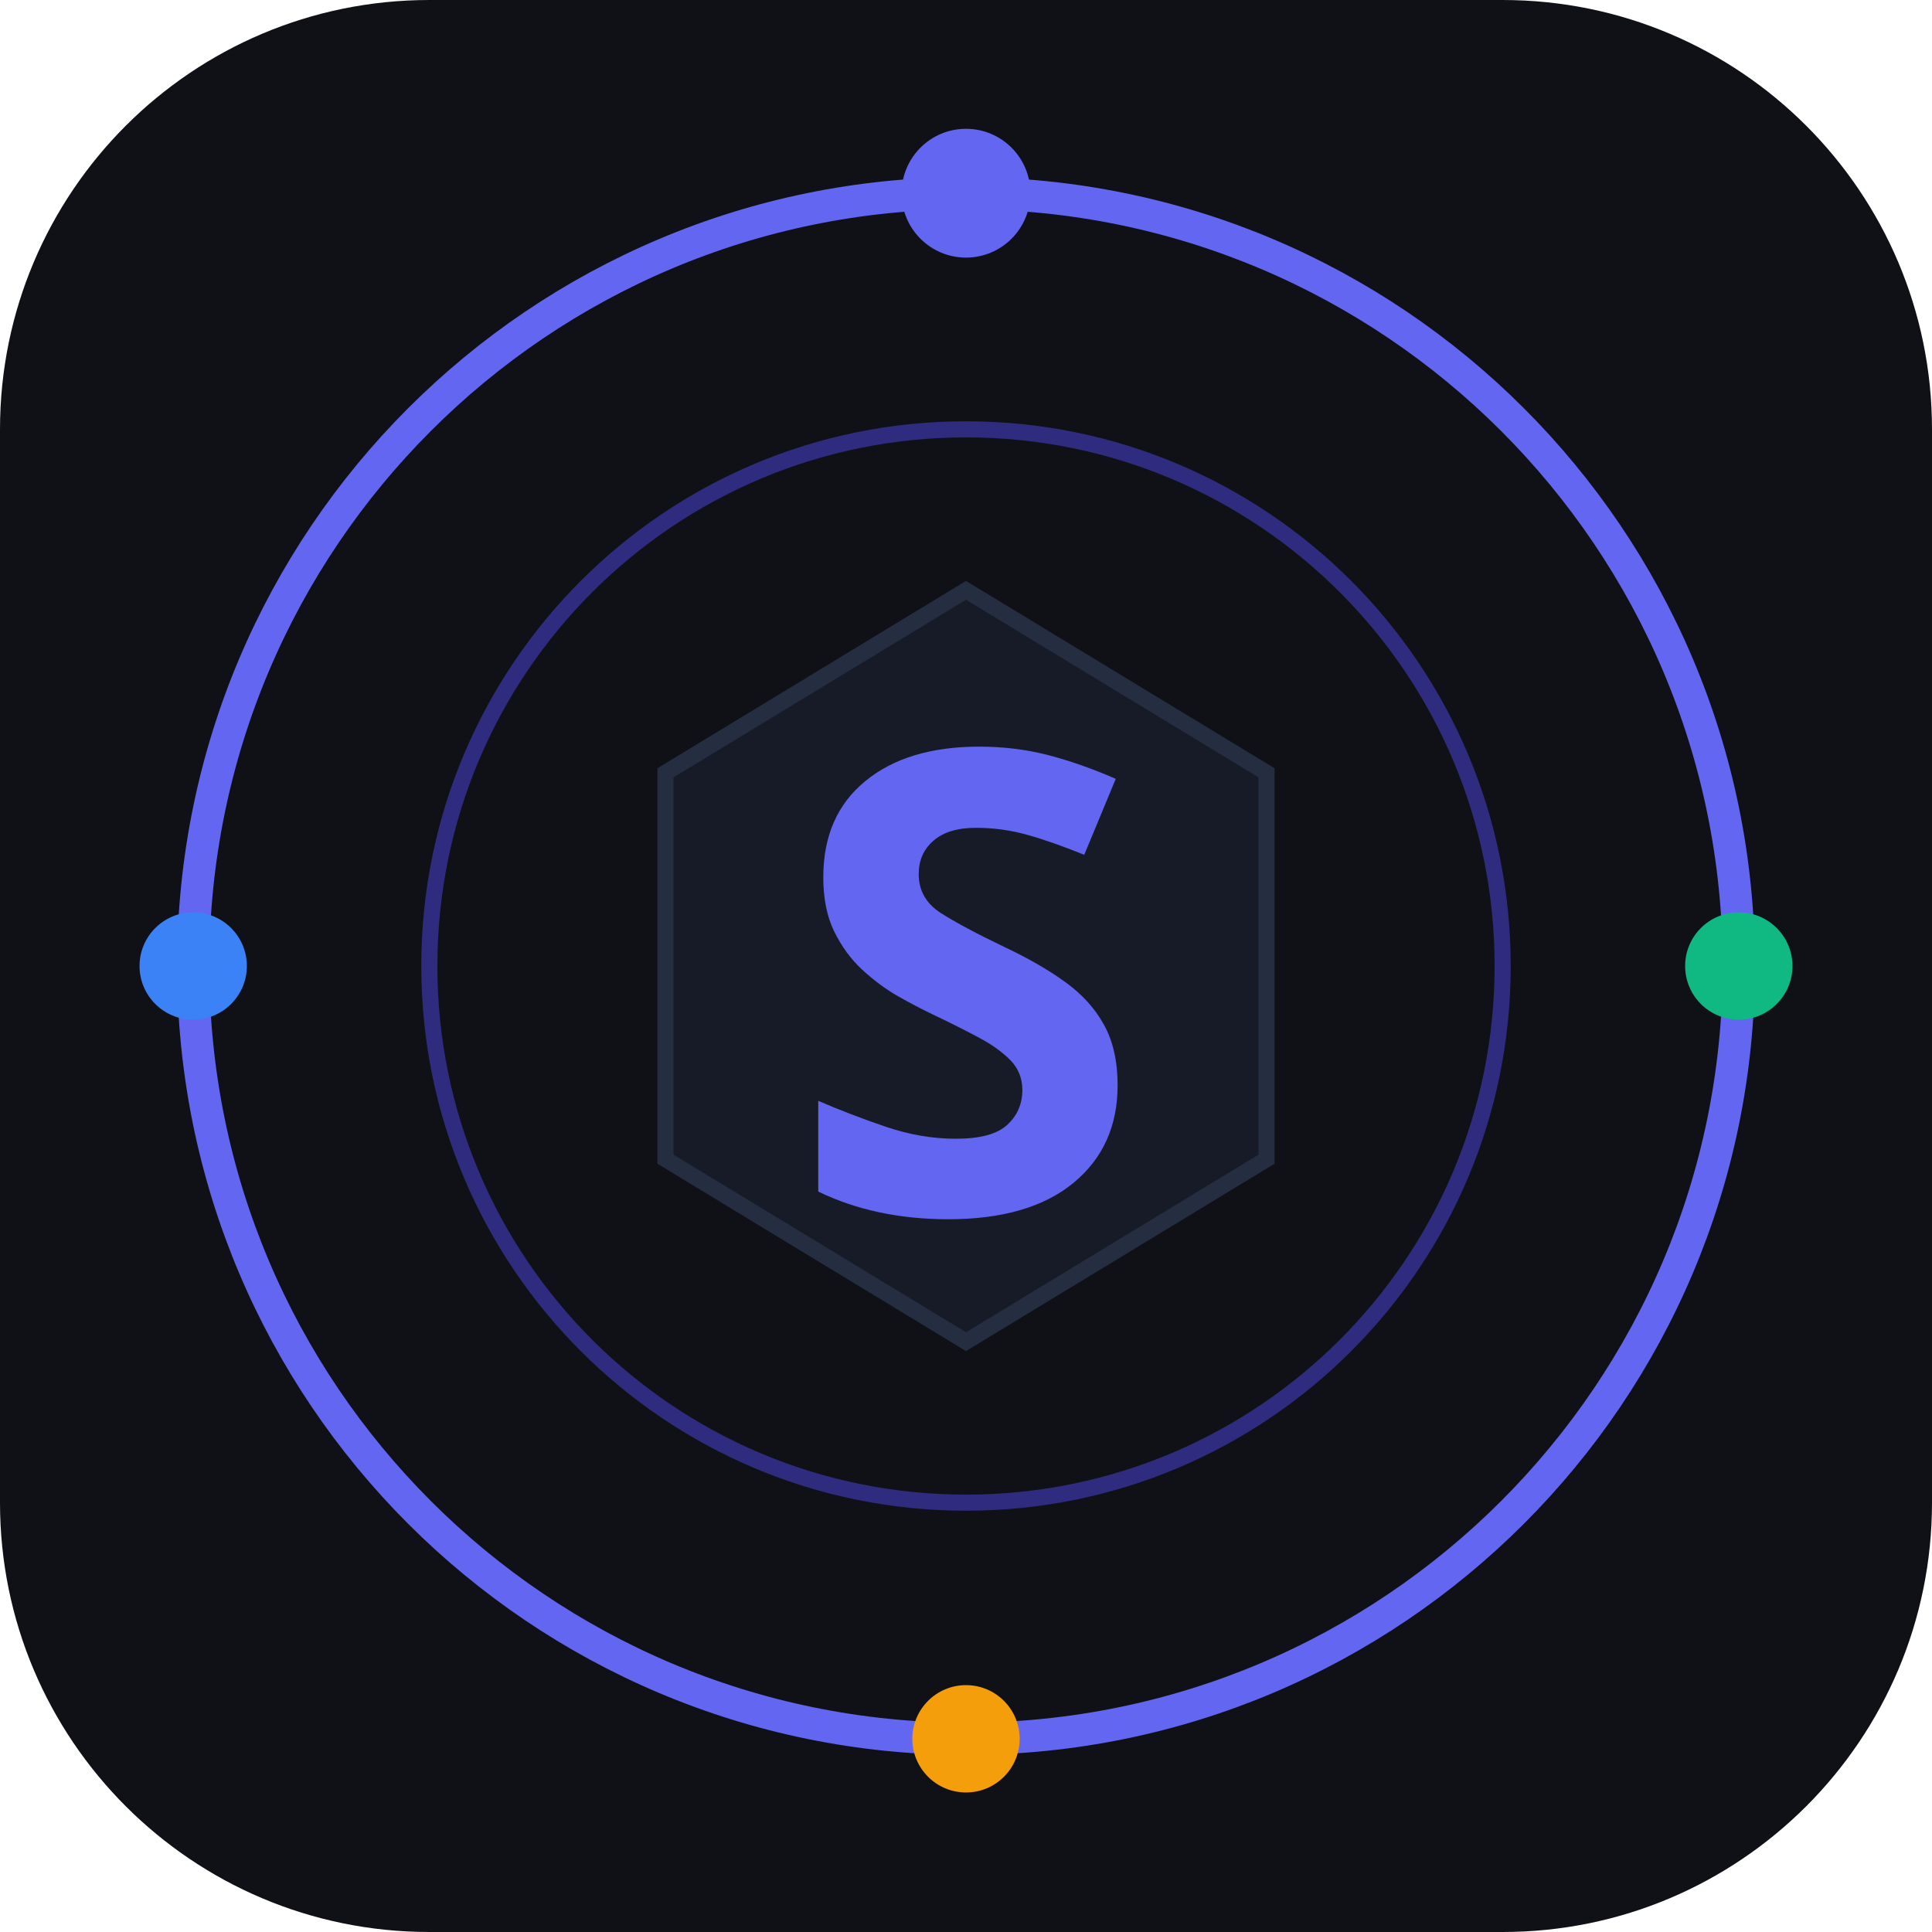
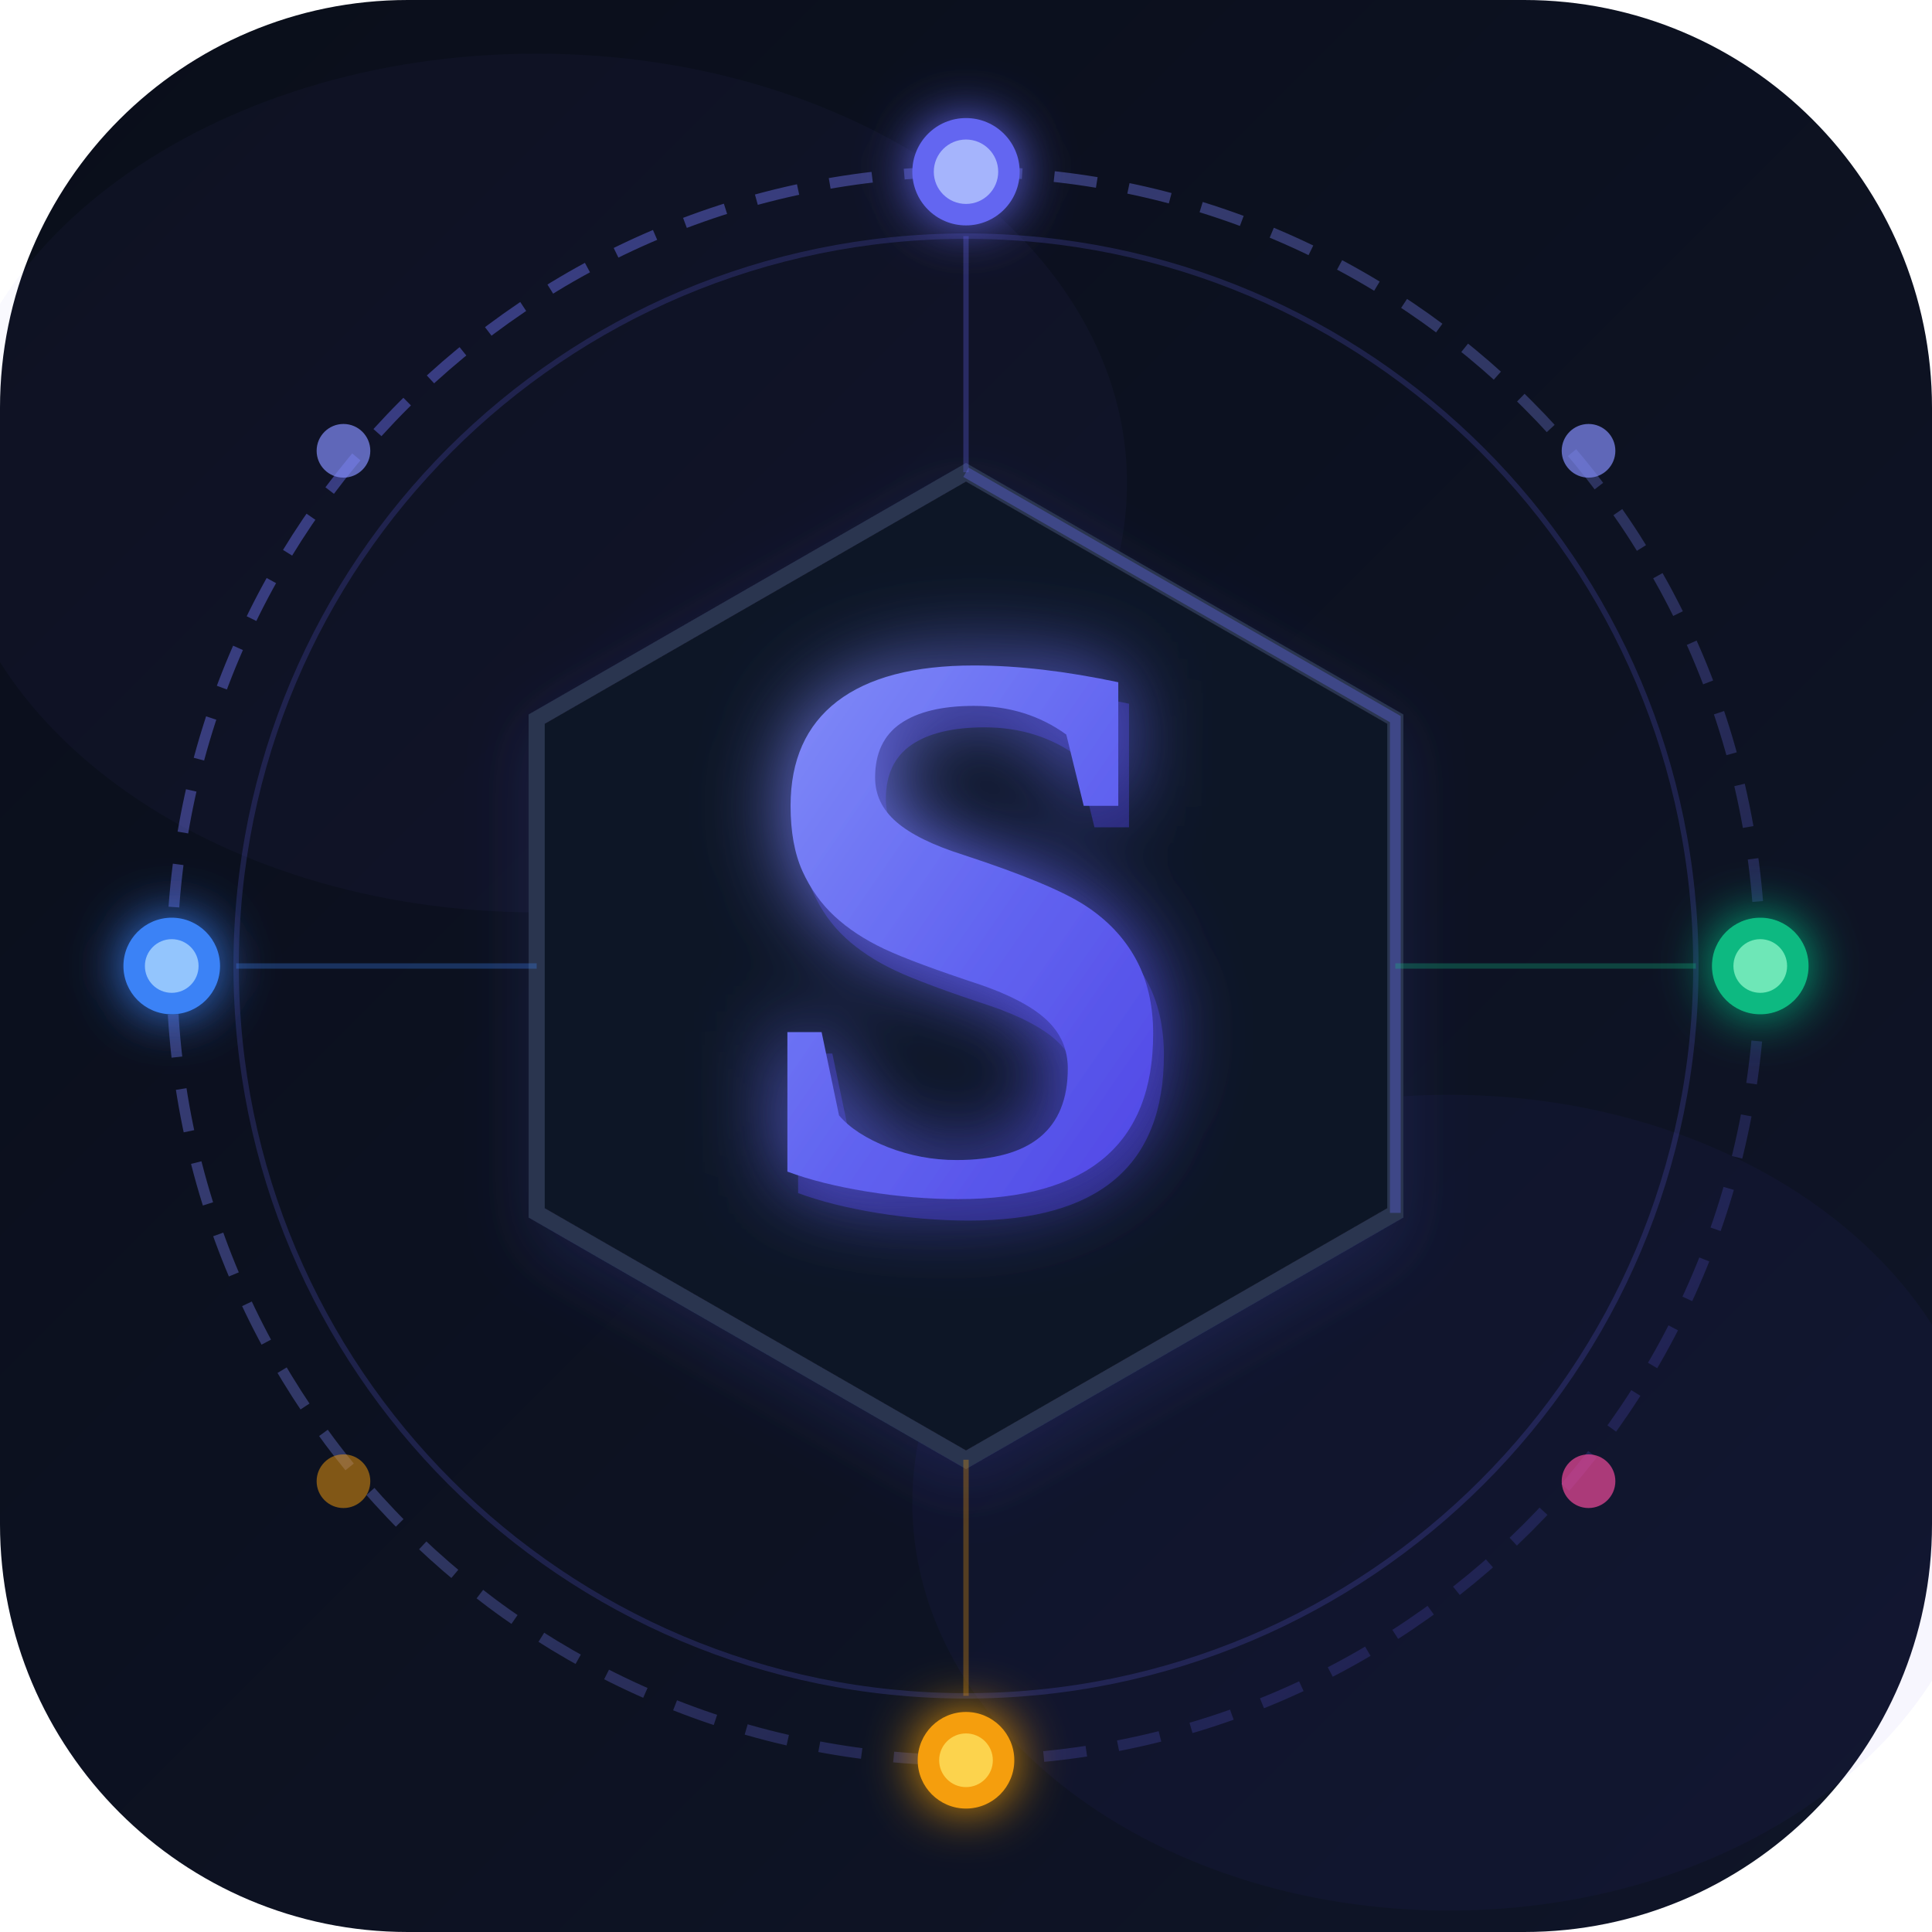
- <svg xmlns="http://www.w3.org/2000/svg" viewBox="0 0 180 180">
-   <rect width="180" height="180" rx="40" fill="#0f1117" />
-   <circle cx="90" cy="90" r="72" fill="none" stroke="#6366f1" stroke-width="3" />
-   <circle cx="90" cy="90" r="50" fill="none" stroke="#4f46e5" stroke-width="1.5" opacity="0.5" />
-   <polygon points="90,55 118,72 118,108 90,125 62,108 62,72" fill="#161b27" stroke="#252d40" stroke-width="1.5" />
-   <text x="90" y="113" text-anchor="middle" font-family="system-ui,sans-serif" font-size="60" font-weight="800" fill="#6366f1">S</text>
-   <circle cx="90" cy="18" r="6" fill="#6366f1" />
-   <circle cx="162" cy="90" r="5" fill="#10b981" />
-   <circle cx="90" cy="162" r="5" fill="#f59e0b" />
-   <circle cx="18" cy="90" r="5" fill="#3b82f6" />
+ <svg xmlns="http://www.w3.org/2000/svg" viewBox="0 0 180 180" shape-rendering="geometricPrecision">
+   <defs>
+     <linearGradient id="bgGrad" x1="0%" y1="0%" x2="100%" y2="100%">
+       <stop offset="0%" stop-color="#0a0e1a" />
+       <stop offset="100%" stop-color="#0f1528" />
+     </linearGradient>
+     <linearGradient id="sGrad" x1="0%" y1="0%" x2="100%" y2="100%">
+       <stop offset="0%" stop-color="#818cf8" />
+       <stop offset="50%" stop-color="#6366f1" />
+       <stop offset="100%" stop-color="#4f46e5" />
+     </linearGradient>
+     <linearGradient id="ringGrad" x1="0%" y1="0%" x2="100%" y2="100%">
+       <stop offset="0%" stop-color="#6366f1" stop-opacity="1" />
+       <stop offset="50%" stop-color="#818cf8" stop-opacity="0.6" />
+       <stop offset="100%" stop-color="#4f46e5" stop-opacity="0.3" />
+     </linearGradient>
+     <filter id="glowS" x="-30%" y="-30%" width="160%" height="160%">
+       <feGaussianBlur stdDeviation="4" result="coloredBlur" />
+       <feMerge>
+         <feMergeNode in="coloredBlur" />
+         <feMergeNode in="SourceGraphic" />
+       </feMerge>
+     </filter>
+     <filter id="glowDot" x="-100%" y="-100%" width="300%" height="300%">
+       <feGaussianBlur stdDeviation="2.5" result="coloredBlur" />
+       <feMerge>
+         <feMergeNode in="coloredBlur" />
+         <feMergeNode in="SourceGraphic" />
+       </feMerge>
+     </filter>
+     <filter id="hexShadow" x="-10%" y="-10%" width="120%" height="120%">
+       <feDropShadow dx="0" dy="2" stdDeviation="3" flood-color="#6366f1" flood-opacity="0.15" />
+     </filter>
+     <clipPath id="roundClip">
+       <rect width="180" height="180" rx="38" />
+     </clipPath>
+   </defs>
+   <rect width="180" height="180" rx="38" fill="url(#bgGrad)" />
+   <rect width="180" height="180" rx="38" fill="none" stroke="#1e2540" stroke-width="0" opacity="0" />
+   <ellipse cx="50" cy="45" rx="55" ry="40" fill="#6366f1" opacity="0.04" />
+   <ellipse cx="135" cy="140" rx="50" ry="38" fill="#4f46e5" opacity="0.05" />
+   <circle cx="90" cy="90" r="74" fill="none" stroke="url(#ringGrad)" stroke-width="1" stroke-dasharray="4 3" opacity="0.5" />
+   <circle cx="90" cy="90" r="68" fill="none" stroke="#6366f1" stroke-width="0.5" opacity="0.2" />
+   <polygon points="90,44 130,67 130,113 90,136 50,113 50,67" fill="#111827" stroke="#2a3450" stroke-width="1.5" filter="url(#hexShadow)" />
+   <polyline points="90,44 130,67 130,113" fill="none" stroke="#6366f1" stroke-width="1" opacity="0.35" />
+   <text x="90" y="111" text-anchor="middle" font-family="Georgia, 'Times New Roman', serif" font-size="74" font-weight="700" fill="#3730a3" opacity="0.6" dx="1" dy="2">S</text>
+   <text x="90" y="111" text-anchor="middle" font-family="Georgia, 'Times New Roman', serif" font-size="74" font-weight="700" fill="url(#sGrad)" filter="url(#glowS)">S</text>
+   <circle cx="90" cy="16" r="5" fill="#6366f1" filter="url(#glowDot)" />
+   <circle cx="90" cy="16" r="3" fill="#a5b4fc" />
+   <circle cx="164" cy="90" r="4.5" fill="#10b981" filter="url(#glowDot)" />
+   <circle cx="164" cy="90" r="2.5" fill="#6ee7b7" />
+   <circle cx="90" cy="164" r="4.5" fill="#f59e0b" filter="url(#glowDot)" />
+   <circle cx="90" cy="164" r="2.5" fill="#fcd34d" />
+   <circle cx="16" cy="90" r="4.5" fill="#3b82f6" filter="url(#glowDot)" />
+   <circle cx="16" cy="90" r="2.5" fill="#93c5fd" />
+   <circle cx="148" cy="42" r="2.5" fill="#818cf8" opacity="0.7" />
+   <circle cx="148" cy="138" r="2.5" fill="#ec4899" opacity="0.7" />
+   <circle cx="32" cy="42" r="2.5" fill="#818cf8" opacity="0.7" />
+   <circle cx="32" cy="138" r="2.5" fill="#f59e0b" opacity="0.5" />
+   <line x1="90" y1="22" x2="90" y2="44" stroke="#6366f1" stroke-width="0.5" opacity="0.3" />
+   <line x1="158" y1="90" x2="130" y2="90" stroke="#10b981" stroke-width="0.5" opacity="0.3" />
+   <line x1="90" y1="158" x2="90" y2="136" stroke="#f59e0b" stroke-width="0.5" opacity="0.3" />
+   <line x1="22" y1="90" x2="50" y2="90" stroke="#3b82f6" stroke-width="0.5" opacity="0.3" />
</svg>
